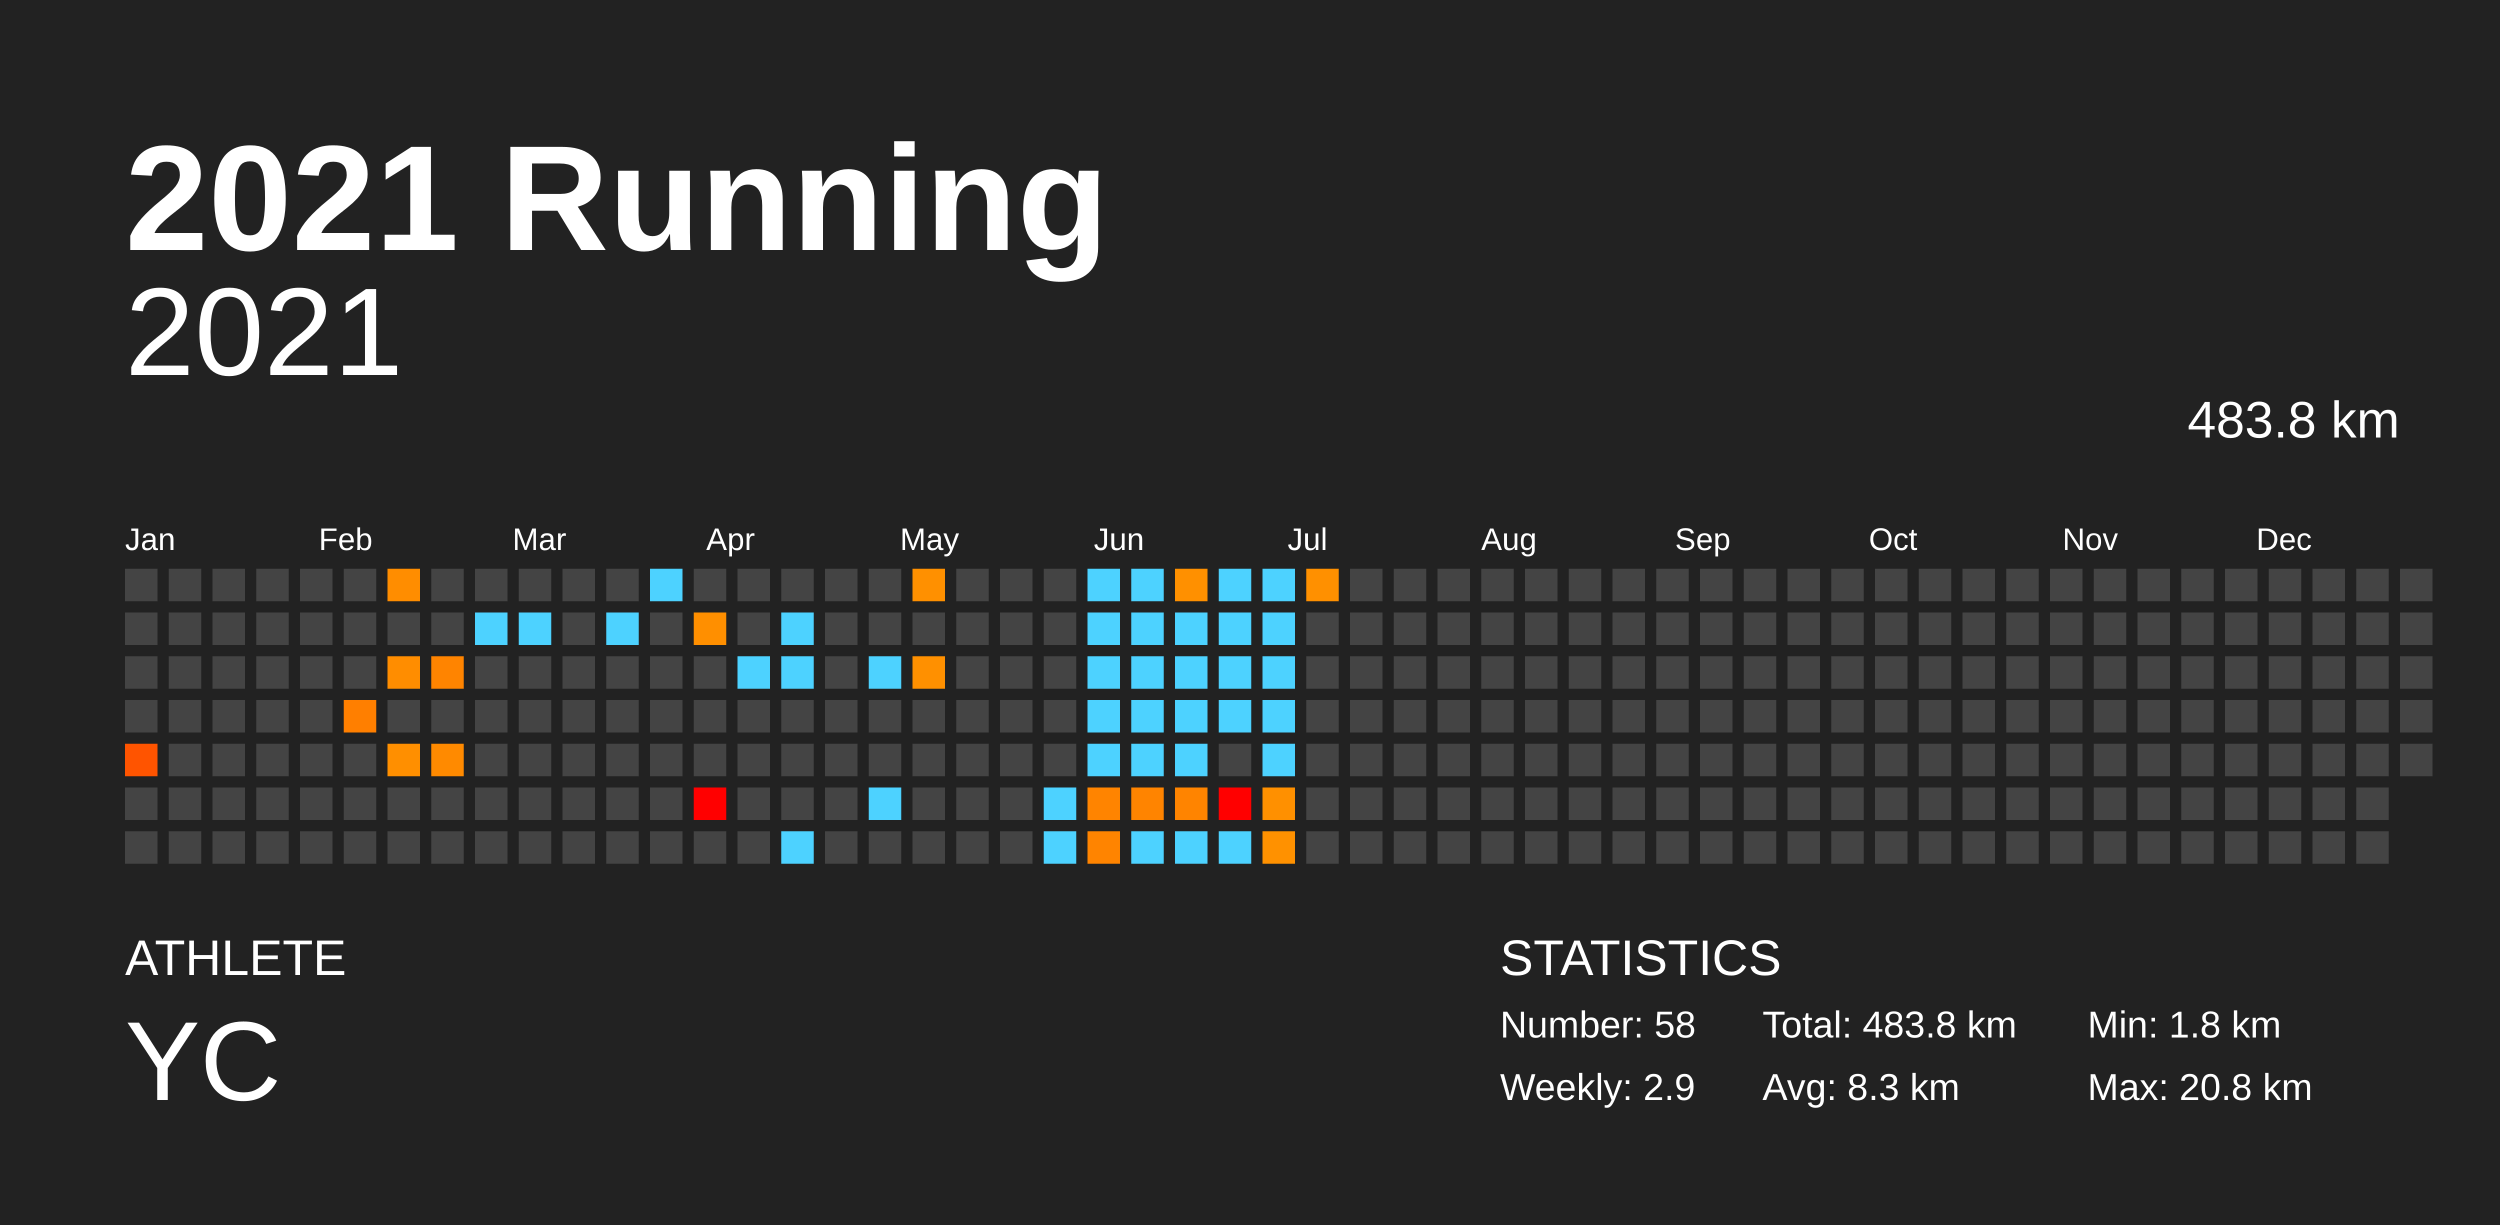
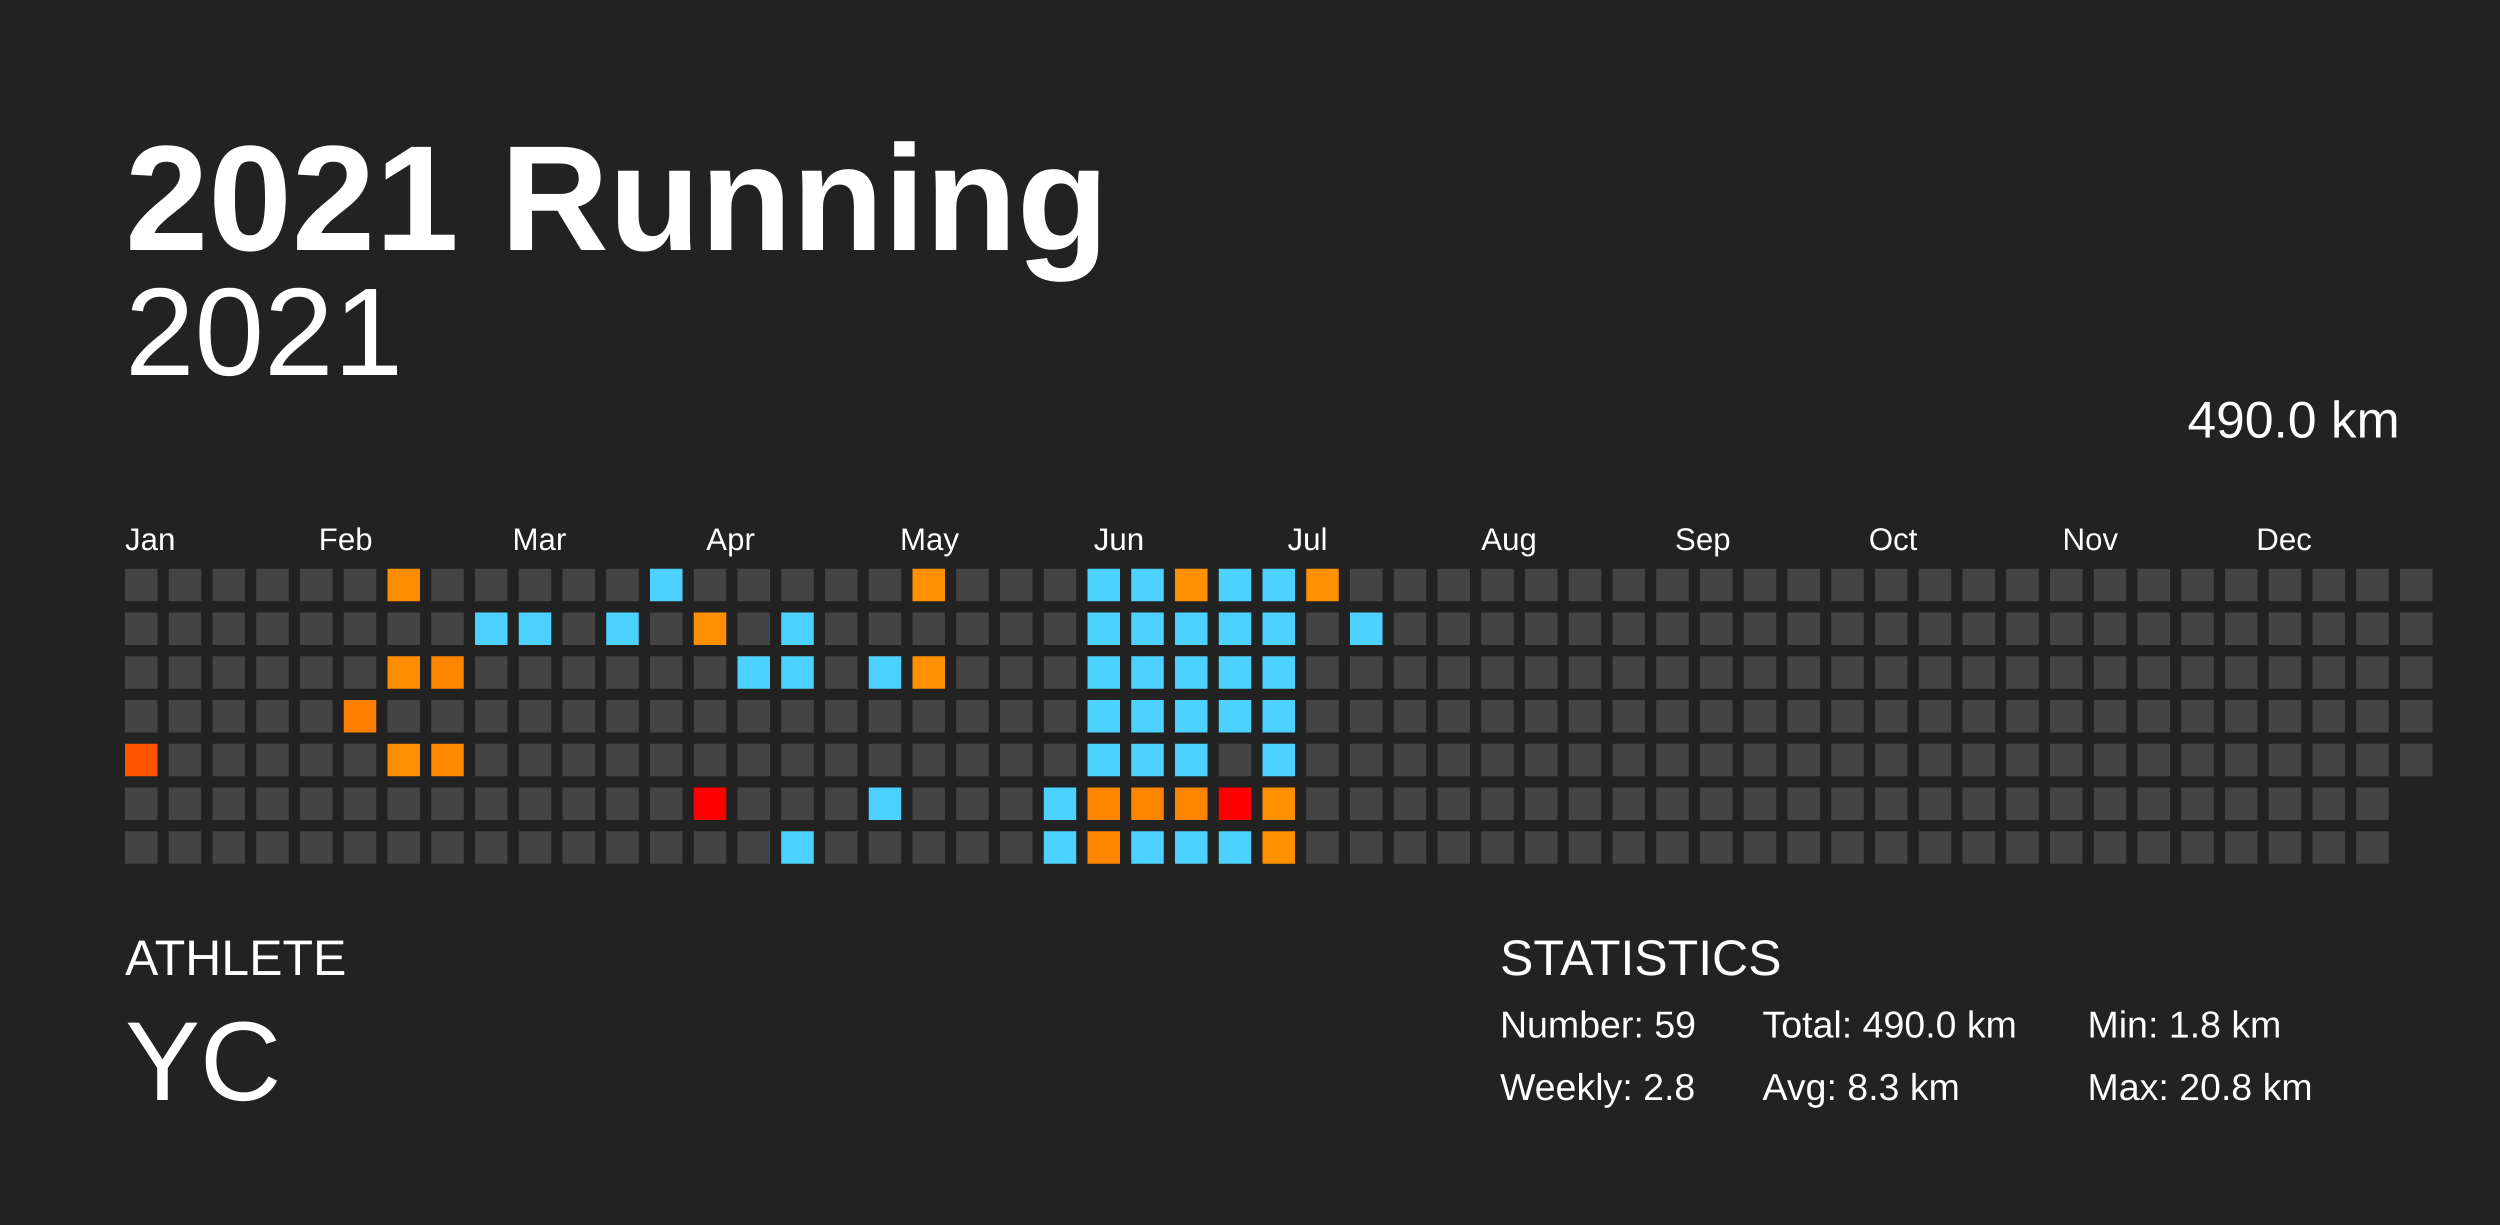
<svg xmlns="http://www.w3.org/2000/svg" baseProfile="full" height="98mm" version="1.1" viewBox="0,0,200,98" width="200mm">
  <defs />
  <rect fill="#222222" height="98" width="200" x="0" y="0" />
  <text fill="#FFFFFF" style="font-size:12px; font-family:Arial; font-weight:bold;" x="10" y="20">2021 Running</text>
  <text fill="#FFFFFF" style="font-size:4px; font-family:Arial" x="10" y="78">ATHLETE</text>
  <text fill="#FFFFFF" style="font-size:9px; font-family:Arial" x="10" y="88">YC</text>
  <text fill="#FFFFFF" style="font-size:4px; font-family:Arial" x="120" y="78">STATISTICS</text>
-   <text fill="#FFFFFF" style="font-size:3px; font-family:Arial" x="120" y="83">Number: 58</text>
-   <text fill="#FFFFFF" style="font-size:3px; font-family:Arial" x="120" y="88">Weekly: 2.9</text>
-   <text fill="#FFFFFF" style="font-size:3px; font-family:Arial" x="141" y="83">Total: 483.8 km</text>
+   <text fill="#FFFFFF" style="font-size:3px; font-family:Arial" x="120" y="83">Number: 59</text>
+   <text fill="#FFFFFF" style="font-size:3px; font-family:Arial" x="120" y="88">Weekly: 2.8</text>
+   <text fill="#FFFFFF" style="font-size:3px; font-family:Arial" x="141" y="83">Total: 490.0 km</text>
  <text fill="#FFFFFF" style="font-size:3px; font-family:Arial" x="141" y="88">Avg: 8.3 km</text>
  <text fill="#FFFFFF" style="font-size:3px; font-family:Arial" x="167" y="83">Min: 1.8 km</text>
  <text fill="#FFFFFF" style="font-size:3px; font-family:Arial" x="167" y="88">Max: 20.8 km</text>
  <text alignment-baseline="hanging" fill="#FFFFFF" style="font-size:10.0px; font-family:Arial;" x="10" y="30">2021</text>
-   <text alignment-baseline="hanging" fill="#FFFFFF" style="font-size:4.125px; font-family:Arial;" x="175" y="35">483.8 km</text>
+   <text alignment-baseline="hanging" fill="#FFFFFF" style="font-size:4.125px; font-family:Arial;" x="175" y="35">490.0 km</text>
  <text fill="#FFFFFF" style="font-size:2.5px; font-family:Arial" x="10.0" y="44">Jan</text>
  <text fill="#FFFFFF" style="font-size:2.5px; font-family:Arial" x="25.5" y="44">Feb</text>
  <text fill="#FFFFFF" style="font-size:2.5px; font-family:Arial" x="41.0" y="44">Mar</text>
  <text fill="#FFFFFF" style="font-size:2.5px; font-family:Arial" x="56.5" y="44">Apr</text>
  <text fill="#FFFFFF" style="font-size:2.5px; font-family:Arial" x="72.0" y="44">May</text>
  <text fill="#FFFFFF" style="font-size:2.5px; font-family:Arial" x="87.5" y="44">Jun</text>
  <text fill="#FFFFFF" style="font-size:2.5px; font-family:Arial" x="103.0" y="44">Jul</text>
  <text fill="#FFFFFF" style="font-size:2.5px; font-family:Arial" x="118.5" y="44">Aug</text>
  <text fill="#FFFFFF" style="font-size:2.5px; font-family:Arial" x="134.0" y="44">Sep</text>
  <text fill="#FFFFFF" style="font-size:2.5px; font-family:Arial" x="149.5" y="44">Oct</text>
  <text fill="#FFFFFF" style="font-size:2.5px; font-family:Arial" x="165.0" y="44">Nov</text>
  <text fill="#FFFFFF" style="font-size:2.5px; font-family:Arial" x="180.5" y="44">Dec</text>
  <rect fill="#444444" height="2.6" width="2.6" x="10.0" y="45.5" />
  <rect fill="#444444" height="2.6" width="2.6" x="10.0" y="49.0" />
  <rect fill="#444444" height="2.6" width="2.6" x="10.0" y="52.5" />
  <rect fill="#444444" height="2.6" width="2.6" x="10.0" y="56.0" />
  <rect fill="#ff5400" height="2.6" width="2.6" x="10.0" y="59.5" />
  <rect fill="#444444" height="2.6" width="2.6" x="10.0" y="63.0" />
  <rect fill="#444444" height="2.6" width="2.6" x="10.0" y="66.5" />
  <rect fill="#444444" height="2.6" width="2.6" x="13.5" y="45.5" />
  <rect fill="#444444" height="2.6" width="2.6" x="13.5" y="49.0" />
  <rect fill="#444444" height="2.6" width="2.6" x="13.5" y="52.5" />
  <rect fill="#444444" height="2.6" width="2.6" x="13.5" y="56.0" />
  <rect fill="#444444" height="2.6" width="2.6" x="13.5" y="59.5" />
  <rect fill="#444444" height="2.6" width="2.6" x="13.5" y="63.0" />
  <rect fill="#444444" height="2.6" width="2.6" x="13.5" y="66.5" />
  <rect fill="#444444" height="2.6" width="2.6" x="17.0" y="45.5" />
  <rect fill="#444444" height="2.6" width="2.6" x="17.0" y="49.0" />
  <rect fill="#444444" height="2.6" width="2.6" x="17.0" y="52.5" />
  <rect fill="#444444" height="2.6" width="2.6" x="17.0" y="56.0" />
  <rect fill="#444444" height="2.6" width="2.6" x="17.0" y="59.5" />
  <rect fill="#444444" height="2.6" width="2.6" x="17.0" y="63.0" />
  <rect fill="#444444" height="2.6" width="2.6" x="17.0" y="66.5" />
  <rect fill="#444444" height="2.6" width="2.6" x="20.5" y="45.5" />
  <rect fill="#444444" height="2.6" width="2.6" x="20.5" y="49.0" />
  <rect fill="#444444" height="2.6" width="2.6" x="20.5" y="52.5" />
  <rect fill="#444444" height="2.6" width="2.6" x="20.5" y="56.0" />
  <rect fill="#444444" height="2.6" width="2.6" x="20.5" y="59.5" />
  <rect fill="#444444" height="2.6" width="2.6" x="20.5" y="63.0" />
  <rect fill="#444444" height="2.6" width="2.6" x="20.5" y="66.5" />
  <rect fill="#444444" height="2.6" width="2.6" x="24.0" y="45.5" />
  <rect fill="#444444" height="2.6" width="2.6" x="24.0" y="49.0" />
  <rect fill="#444444" height="2.6" width="2.6" x="24.0" y="52.5" />
  <rect fill="#444444" height="2.6" width="2.6" x="24.0" y="56.0" />
  <rect fill="#444444" height="2.6" width="2.6" x="24.0" y="59.5" />
  <rect fill="#444444" height="2.6" width="2.6" x="24.0" y="63.0" />
  <rect fill="#444444" height="2.6" width="2.6" x="24.0" y="66.5" />
  <rect fill="#444444" height="2.6" width="2.6" x="27.5" y="45.5" />
  <rect fill="#444444" height="2.6" width="2.6" x="27.5" y="49.0" />
  <rect fill="#444444" height="2.6" width="2.6" x="27.5" y="52.5" />
  <rect fill="#ff7f00" height="2.6" width="2.6" x="27.5" y="56.0" />
  <rect fill="#444444" height="2.6" width="2.6" x="27.5" y="59.5" />
  <rect fill="#444444" height="2.6" width="2.6" x="27.5" y="63.0" />
  <rect fill="#444444" height="2.6" width="2.6" x="27.5" y="66.5" />
  <rect fill="#ff8d00" height="2.6" width="2.6" x="31.0" y="45.5" />
  <rect fill="#444444" height="2.6" width="2.6" x="31.0" y="49.0" />
  <rect fill="#ff8d00" height="2.6" width="2.6" x="31.0" y="52.5" />
  <rect fill="#444444" height="2.6" width="2.6" x="31.0" y="56.0" />
  <rect fill="#ff8f00" height="2.6" width="2.6" x="31.0" y="59.5" />
  <rect fill="#444444" height="2.6" width="2.6" x="31.0" y="63.0" />
  <rect fill="#444444" height="2.6" width="2.6" x="31.0" y="66.5" />
  <rect fill="#444444" height="2.6" width="2.6" x="34.5" y="45.5" />
  <rect fill="#444444" height="2.6" width="2.6" x="34.5" y="49.0" />
  <rect fill="#ff8400" height="2.6" width="2.6" x="34.5" y="52.5" />
  <rect fill="#444444" height="2.6" width="2.6" x="34.5" y="56.0" />
  <rect fill="#ff8a00" height="2.6" width="2.6" x="34.5" y="59.5" />
  <rect fill="#444444" height="2.6" width="2.6" x="34.5" y="63.0" />
  <rect fill="#444444" height="2.6" width="2.6" x="34.5" y="66.5" />
  <rect fill="#444444" height="2.6" width="2.6" x="38.0" y="45.5" />
  <rect fill="#4dd2ff" height="2.6" width="2.6" x="38.0" y="49.0" />
  <rect fill="#444444" height="2.6" width="2.6" x="38.0" y="52.5" />
  <rect fill="#444444" height="2.6" width="2.6" x="38.0" y="56.0" />
  <rect fill="#444444" height="2.6" width="2.6" x="38.0" y="59.5" />
  <rect fill="#444444" height="2.6" width="2.6" x="38.0" y="63.0" />
  <rect fill="#444444" height="2.6" width="2.6" x="38.0" y="66.5" />
  <rect fill="#444444" height="2.6" width="2.6" x="41.5" y="45.5" />
  <rect fill="#4dd2ff" height="2.6" width="2.6" x="41.5" y="49.0" />
  <rect fill="#444444" height="2.6" width="2.6" x="41.5" y="52.5" />
  <rect fill="#444444" height="2.6" width="2.6" x="41.5" y="56.0" />
  <rect fill="#444444" height="2.6" width="2.6" x="41.5" y="59.5" />
  <rect fill="#444444" height="2.6" width="2.6" x="41.5" y="63.0" />
  <rect fill="#444444" height="2.6" width="2.6" x="41.5" y="66.5" />
  <rect fill="#444444" height="2.6" width="2.6" x="45.0" y="45.5" />
  <rect fill="#444444" height="2.6" width="2.6" x="45.0" y="49.0" />
  <rect fill="#444444" height="2.6" width="2.6" x="45.0" y="52.5" />
  <rect fill="#444444" height="2.6" width="2.6" x="45.0" y="56.0" />
  <rect fill="#444444" height="2.6" width="2.6" x="45.0" y="59.5" />
  <rect fill="#444444" height="2.6" width="2.6" x="45.0" y="63.0" />
  <rect fill="#444444" height="2.6" width="2.6" x="45.0" y="66.5" />
  <rect fill="#444444" height="2.6" width="2.6" x="48.5" y="45.5" />
  <rect fill="#4dd2ff" height="2.6" width="2.6" x="48.5" y="49.0" />
  <rect fill="#444444" height="2.6" width="2.6" x="48.5" y="52.5" />
  <rect fill="#444444" height="2.6" width="2.6" x="48.5" y="56.0" />
  <rect fill="#444444" height="2.6" width="2.6" x="48.5" y="59.5" />
  <rect fill="#444444" height="2.6" width="2.6" x="48.5" y="63.0" />
  <rect fill="#444444" height="2.6" width="2.6" x="48.5" y="66.5" />
  <rect fill="#4dd2ff" height="2.6" width="2.6" x="52.0" y="45.5" />
  <rect fill="#444444" height="2.6" width="2.6" x="52.0" y="49.0" />
  <rect fill="#444444" height="2.6" width="2.6" x="52.0" y="52.5" />
  <rect fill="#444444" height="2.6" width="2.6" x="52.0" y="56.0" />
  <rect fill="#444444" height="2.6" width="2.6" x="52.0" y="59.5" />
  <rect fill="#444444" height="2.6" width="2.6" x="52.0" y="63.0" />
  <rect fill="#444444" height="2.6" width="2.6" x="52.0" y="66.5" />
  <rect fill="#444444" height="2.6" width="2.6" x="55.5" y="45.5" />
  <rect fill="#ff8f00" height="2.6" width="2.6" x="55.5" y="49.0" />
  <rect fill="#444444" height="2.6" width="2.6" x="55.5" y="52.5" />
  <rect fill="#444444" height="2.6" width="2.6" x="55.5" y="56.0" />
  <rect fill="#444444" height="2.6" width="2.6" x="55.5" y="59.5" />
  <rect fill="red" height="2.6" width="2.6" x="55.5" y="63.0" />
  <rect fill="#444444" height="2.6" width="2.6" x="55.5" y="66.5" />
  <rect fill="#444444" height="2.6" width="2.6" x="59.0" y="45.5" />
  <rect fill="#444444" height="2.6" width="2.6" x="59.0" y="49.0" />
  <rect fill="#4dd2ff" height="2.6" width="2.6" x="59.0" y="52.5" />
  <rect fill="#444444" height="2.6" width="2.6" x="59.0" y="56.0" />
  <rect fill="#444444" height="2.6" width="2.6" x="59.0" y="59.5" />
  <rect fill="#444444" height="2.6" width="2.6" x="59.0" y="63.0" />
  <rect fill="#444444" height="2.6" width="2.6" x="59.0" y="66.5" />
  <rect fill="#444444" height="2.6" width="2.6" x="62.5" y="45.5" />
  <rect fill="#4dd2ff" height="2.6" width="2.6" x="62.5" y="49.0" />
  <rect fill="#4dd2ff" height="2.6" width="2.6" x="62.5" y="52.5" />
  <rect fill="#444444" height="2.6" width="2.6" x="62.5" y="56.0" />
  <rect fill="#444444" height="2.6" width="2.6" x="62.5" y="59.5" />
  <rect fill="#444444" height="2.6" width="2.6" x="62.5" y="63.0" />
  <rect fill="#4dd2ff" height="2.6" width="2.6" x="62.5" y="66.5" />
  <rect fill="#444444" height="2.6" width="2.6" x="66.0" y="45.5" />
  <rect fill="#444444" height="2.6" width="2.6" x="66.0" y="49.0" />
  <rect fill="#444444" height="2.6" width="2.6" x="66.0" y="52.5" />
  <rect fill="#444444" height="2.6" width="2.6" x="66.0" y="56.0" />
  <rect fill="#444444" height="2.6" width="2.6" x="66.0" y="59.5" />
  <rect fill="#444444" height="2.6" width="2.6" x="66.0" y="63.0" />
  <rect fill="#444444" height="2.6" width="2.6" x="66.0" y="66.5" />
  <rect fill="#444444" height="2.6" width="2.6" x="69.5" y="45.5" />
  <rect fill="#444444" height="2.6" width="2.6" x="69.5" y="49.0" />
  <rect fill="#4dd2ff" height="2.6" width="2.6" x="69.5" y="52.5" />
  <rect fill="#444444" height="2.6" width="2.6" x="69.5" y="56.0" />
  <rect fill="#444444" height="2.6" width="2.6" x="69.5" y="59.5" />
  <rect fill="#4dd2ff" height="2.6" width="2.6" x="69.5" y="63.0" />
  <rect fill="#444444" height="2.6" width="2.6" x="69.5" y="66.5" />
  <rect fill="#ff9000" height="2.6" width="2.6" x="73.0" y="45.5" />
  <rect fill="#444444" height="2.6" width="2.6" x="73.0" y="49.0" />
  <rect fill="#ff9000" height="2.6" width="2.6" x="73.0" y="52.5" />
  <rect fill="#444444" height="2.6" width="2.6" x="73.0" y="56.0" />
  <rect fill="#444444" height="2.6" width="2.6" x="73.0" y="59.5" />
  <rect fill="#444444" height="2.6" width="2.6" x="73.0" y="63.0" />
  <rect fill="#444444" height="2.6" width="2.6" x="73.0" y="66.5" />
  <rect fill="#444444" height="2.6" width="2.6" x="76.5" y="45.5" />
  <rect fill="#444444" height="2.6" width="2.6" x="76.5" y="49.0" />
  <rect fill="#444444" height="2.6" width="2.6" x="76.5" y="52.5" />
  <rect fill="#444444" height="2.6" width="2.6" x="76.5" y="56.0" />
  <rect fill="#444444" height="2.6" width="2.6" x="76.5" y="59.5" />
  <rect fill="#444444" height="2.6" width="2.6" x="76.5" y="63.0" />
  <rect fill="#444444" height="2.6" width="2.6" x="76.5" y="66.5" />
  <rect fill="#444444" height="2.6" width="2.6" x="80.0" y="45.5" />
  <rect fill="#444444" height="2.6" width="2.6" x="80.0" y="49.0" />
  <rect fill="#444444" height="2.6" width="2.6" x="80.0" y="52.5" />
  <rect fill="#444444" height="2.6" width="2.6" x="80.0" y="56.0" />
  <rect fill="#444444" height="2.6" width="2.6" x="80.0" y="59.5" />
  <rect fill="#444444" height="2.6" width="2.6" x="80.0" y="63.0" />
  <rect fill="#444444" height="2.6" width="2.6" x="80.0" y="66.5" />
  <rect fill="#444444" height="2.6" width="2.6" x="83.5" y="45.5" />
  <rect fill="#444444" height="2.6" width="2.6" x="83.5" y="49.0" />
  <rect fill="#444444" height="2.6" width="2.6" x="83.5" y="52.5" />
  <rect fill="#444444" height="2.6" width="2.6" x="83.5" y="56.0" />
  <rect fill="#444444" height="2.6" width="2.6" x="83.5" y="59.5" />
  <rect fill="#4dd2ff" height="2.6" width="2.6" x="83.5" y="63.0" />
  <rect fill="#4dd2ff" height="2.6" width="2.6" x="83.5" y="66.5" />
  <rect fill="#4dd2ff" height="2.6" width="2.6" x="87.0" y="45.5" />
  <rect fill="#4dd2ff" height="2.6" width="2.6" x="87.0" y="49.0" />
  <rect fill="#4dd2ff" height="2.6" width="2.6" x="87.0" y="52.5" />
  <rect fill="#4dd2ff" height="2.6" width="2.6" x="87.0" y="56.0" />
  <rect fill="#4dd2ff" height="2.6" width="2.6" x="87.0" y="59.5" />
  <rect fill="#ff8400" height="2.6" width="2.6" x="87.0" y="63.0" />
  <rect fill="#ff8400" height="2.6" width="2.6" x="87.0" y="66.5" />
  <rect fill="#4dd2ff" height="2.6" width="2.6" x="90.5" y="45.5" />
  <rect fill="#4dd2ff" height="2.6" width="2.6" x="90.5" y="49.0" />
  <rect fill="#4dd2ff" height="2.6" width="2.6" x="90.5" y="52.5" />
  <rect fill="#4dd2ff" height="2.6" width="2.6" x="90.5" y="56.0" />
  <rect fill="#4dd2ff" height="2.6" width="2.6" x="90.5" y="59.5" />
  <rect fill="#ff8400" height="2.6" width="2.6" x="90.5" y="63.0" />
  <rect fill="#4dd2ff" height="2.6" width="2.6" x="90.5" y="66.5" />
  <rect fill="#ff9000" height="2.6" width="2.6" x="94.0" y="45.5" />
  <rect fill="#4dd2ff" height="2.6" width="2.6" x="94.0" y="49.0" />
  <rect fill="#4dd2ff" height="2.6" width="2.6" x="94.0" y="52.5" />
  <rect fill="#4dd2ff" height="2.6" width="2.6" x="94.0" y="56.0" />
  <rect fill="#4dd2ff" height="2.6" width="2.6" x="94.0" y="59.5" />
  <rect fill="#ff8400" height="2.6" width="2.6" x="94.0" y="63.0" />
  <rect fill="#4dd2ff" height="2.6" width="2.6" x="94.0" y="66.5" />
  <rect fill="#4dd2ff" height="2.6" width="2.6" x="97.5" y="45.5" />
  <rect fill="#4dd2ff" height="2.6" width="2.6" x="97.5" y="49.0" />
  <rect fill="#4dd2ff" height="2.6" width="2.6" x="97.5" y="52.5" />
  <rect fill="#4dd2ff" height="2.6" width="2.6" x="97.5" y="56.0" />
  <rect fill="#444444" height="2.6" width="2.6" x="97.5" y="59.5" />
  <rect fill="red" height="2.6" width="2.6" x="97.5" y="63.0" />
  <rect fill="#4dd2ff" height="2.6" width="2.6" x="97.5" y="66.5" />
  <rect fill="#4dd2ff" height="2.6" width="2.6" x="101.0" y="45.5" />
  <rect fill="#4dd2ff" height="2.6" width="2.6" x="101.0" y="49.0" />
  <rect fill="#4dd2ff" height="2.6" width="2.6" x="101.0" y="52.5" />
  <rect fill="#4dd2ff" height="2.6" width="2.6" x="101.0" y="56.0" />
  <rect fill="#4dd2ff" height="2.6" width="2.6" x="101.0" y="59.5" />
  <rect fill="#ff9000" height="2.6" width="2.6" x="101.0" y="63.0" />
  <rect fill="#ff9100" height="2.6" width="2.6" x="101.0" y="66.5" />
  <rect fill="#ff9000" height="2.6" width="2.6" x="104.5" y="45.5" />
  <rect fill="#444444" height="2.6" width="2.6" x="104.5" y="49.0" />
  <rect fill="#444444" height="2.6" width="2.6" x="104.5" y="52.5" />
  <rect fill="#444444" height="2.6" width="2.6" x="104.5" y="56.0" />
  <rect fill="#444444" height="2.6" width="2.6" x="104.5" y="59.5" />
  <rect fill="#444444" height="2.6" width="2.6" x="104.5" y="63.0" />
  <rect fill="#444444" height="2.6" width="2.6" x="104.5" y="66.5" />
  <rect fill="#444444" height="2.6" width="2.6" x="108.0" y="45.5" />
-   <rect fill="#444444" height="2.6" width="2.6" x="108.0" y="49.0" />
+   <rect fill="#4dd2ff" height="2.6" width="2.6" x="108.0" y="49.0" />
  <rect fill="#444444" height="2.6" width="2.6" x="108.0" y="52.5" />
  <rect fill="#444444" height="2.6" width="2.6" x="108.0" y="56.0" />
  <rect fill="#444444" height="2.6" width="2.6" x="108.0" y="59.5" />
  <rect fill="#444444" height="2.6" width="2.6" x="108.0" y="63.0" />
  <rect fill="#444444" height="2.6" width="2.6" x="108.0" y="66.5" />
  <rect fill="#444444" height="2.6" width="2.6" x="111.5" y="45.5" />
  <rect fill="#444444" height="2.6" width="2.6" x="111.5" y="49.0" />
  <rect fill="#444444" height="2.6" width="2.6" x="111.5" y="52.5" />
  <rect fill="#444444" height="2.6" width="2.6" x="111.5" y="56.0" />
  <rect fill="#444444" height="2.6" width="2.6" x="111.5" y="59.5" />
  <rect fill="#444444" height="2.6" width="2.6" x="111.5" y="63.0" />
  <rect fill="#444444" height="2.6" width="2.6" x="111.5" y="66.5" />
  <rect fill="#444444" height="2.6" width="2.6" x="115.0" y="45.5" />
  <rect fill="#444444" height="2.6" width="2.6" x="115.0" y="49.0" />
  <rect fill="#444444" height="2.6" width="2.6" x="115.0" y="52.5" />
  <rect fill="#444444" height="2.6" width="2.6" x="115.0" y="56.0" />
  <rect fill="#444444" height="2.6" width="2.6" x="115.0" y="59.5" />
  <rect fill="#444444" height="2.6" width="2.6" x="115.0" y="63.0" />
  <rect fill="#444444" height="2.6" width="2.6" x="115.0" y="66.5" />
  <rect fill="#444444" height="2.6" width="2.6" x="118.5" y="45.5" />
  <rect fill="#444444" height="2.6" width="2.6" x="118.5" y="49.0" />
  <rect fill="#444444" height="2.6" width="2.6" x="118.5" y="52.5" />
  <rect fill="#444444" height="2.6" width="2.6" x="118.5" y="56.0" />
  <rect fill="#444444" height="2.6" width="2.6" x="118.5" y="59.5" />
  <rect fill="#444444" height="2.6" width="2.6" x="118.5" y="63.0" />
  <rect fill="#444444" height="2.6" width="2.6" x="118.5" y="66.5" />
  <rect fill="#444444" height="2.6" width="2.6" x="122.0" y="45.5" />
  <rect fill="#444444" height="2.6" width="2.6" x="122.0" y="49.0" />
  <rect fill="#444444" height="2.6" width="2.6" x="122.0" y="52.5" />
  <rect fill="#444444" height="2.6" width="2.6" x="122.0" y="56.0" />
  <rect fill="#444444" height="2.6" width="2.6" x="122.0" y="59.5" />
  <rect fill="#444444" height="2.6" width="2.6" x="122.0" y="63.0" />
  <rect fill="#444444" height="2.6" width="2.6" x="122.0" y="66.5" />
  <rect fill="#444444" height="2.6" width="2.6" x="125.5" y="45.5" />
  <rect fill="#444444" height="2.6" width="2.6" x="125.5" y="49.0" />
  <rect fill="#444444" height="2.6" width="2.6" x="125.5" y="52.5" />
  <rect fill="#444444" height="2.6" width="2.6" x="125.5" y="56.0" />
  <rect fill="#444444" height="2.6" width="2.6" x="125.5" y="59.5" />
  <rect fill="#444444" height="2.6" width="2.6" x="125.5" y="63.0" />
  <rect fill="#444444" height="2.6" width="2.6" x="125.5" y="66.5" />
  <rect fill="#444444" height="2.6" width="2.6" x="129.0" y="45.5" />
  <rect fill="#444444" height="2.6" width="2.6" x="129.0" y="49.0" />
  <rect fill="#444444" height="2.6" width="2.6" x="129.0" y="52.5" />
  <rect fill="#444444" height="2.6" width="2.6" x="129.0" y="56.0" />
  <rect fill="#444444" height="2.6" width="2.6" x="129.0" y="59.5" />
  <rect fill="#444444" height="2.6" width="2.6" x="129.0" y="63.0" />
  <rect fill="#444444" height="2.6" width="2.6" x="129.0" y="66.5" />
  <rect fill="#444444" height="2.6" width="2.6" x="132.5" y="45.5" />
  <rect fill="#444444" height="2.6" width="2.6" x="132.5" y="49.0" />
  <rect fill="#444444" height="2.6" width="2.6" x="132.5" y="52.5" />
  <rect fill="#444444" height="2.6" width="2.6" x="132.5" y="56.0" />
  <rect fill="#444444" height="2.6" width="2.6" x="132.5" y="59.5" />
  <rect fill="#444444" height="2.6" width="2.6" x="132.5" y="63.0" />
  <rect fill="#444444" height="2.6" width="2.6" x="132.5" y="66.5" />
  <rect fill="#444444" height="2.6" width="2.6" x="136.0" y="45.5" />
  <rect fill="#444444" height="2.6" width="2.6" x="136.0" y="49.0" />
  <rect fill="#444444" height="2.6" width="2.6" x="136.0" y="52.5" />
  <rect fill="#444444" height="2.6" width="2.6" x="136.0" y="56.0" />
  <rect fill="#444444" height="2.6" width="2.6" x="136.0" y="59.5" />
  <rect fill="#444444" height="2.6" width="2.6" x="136.0" y="63.0" />
  <rect fill="#444444" height="2.6" width="2.6" x="136.0" y="66.5" />
  <rect fill="#444444" height="2.6" width="2.6" x="139.5" y="45.5" />
  <rect fill="#444444" height="2.6" width="2.6" x="139.5" y="49.0" />
  <rect fill="#444444" height="2.6" width="2.6" x="139.5" y="52.5" />
  <rect fill="#444444" height="2.6" width="2.6" x="139.5" y="56.0" />
  <rect fill="#444444" height="2.6" width="2.6" x="139.5" y="59.5" />
  <rect fill="#444444" height="2.6" width="2.6" x="139.5" y="63.0" />
  <rect fill="#444444" height="2.6" width="2.6" x="139.5" y="66.5" />
  <rect fill="#444444" height="2.6" width="2.6" x="143.0" y="45.5" />
  <rect fill="#444444" height="2.6" width="2.6" x="143.0" y="49.0" />
  <rect fill="#444444" height="2.6" width="2.6" x="143.0" y="52.5" />
  <rect fill="#444444" height="2.6" width="2.6" x="143.0" y="56.0" />
  <rect fill="#444444" height="2.6" width="2.6" x="143.0" y="59.5" />
  <rect fill="#444444" height="2.6" width="2.6" x="143.0" y="63.0" />
  <rect fill="#444444" height="2.6" width="2.6" x="143.0" y="66.5" />
  <rect fill="#444444" height="2.6" width="2.6" x="146.5" y="45.5" />
  <rect fill="#444444" height="2.6" width="2.6" x="146.5" y="49.0" />
  <rect fill="#444444" height="2.6" width="2.6" x="146.5" y="52.5" />
  <rect fill="#444444" height="2.6" width="2.6" x="146.5" y="56.0" />
  <rect fill="#444444" height="2.6" width="2.6" x="146.5" y="59.5" />
  <rect fill="#444444" height="2.6" width="2.6" x="146.5" y="63.0" />
  <rect fill="#444444" height="2.6" width="2.6" x="146.5" y="66.5" />
  <rect fill="#444444" height="2.6" width="2.6" x="150.0" y="45.5" />
  <rect fill="#444444" height="2.6" width="2.6" x="150.0" y="49.0" />
  <rect fill="#444444" height="2.6" width="2.6" x="150.0" y="52.5" />
  <rect fill="#444444" height="2.6" width="2.6" x="150.0" y="56.0" />
  <rect fill="#444444" height="2.6" width="2.6" x="150.0" y="59.5" />
  <rect fill="#444444" height="2.6" width="2.6" x="150.0" y="63.0" />
  <rect fill="#444444" height="2.6" width="2.6" x="150.0" y="66.5" />
  <rect fill="#444444" height="2.6" width="2.6" x="153.5" y="45.5" />
  <rect fill="#444444" height="2.6" width="2.6" x="153.5" y="49.0" />
  <rect fill="#444444" height="2.6" width="2.6" x="153.5" y="52.5" />
  <rect fill="#444444" height="2.6" width="2.6" x="153.5" y="56.0" />
  <rect fill="#444444" height="2.6" width="2.6" x="153.5" y="59.5" />
  <rect fill="#444444" height="2.6" width="2.6" x="153.5" y="63.0" />
  <rect fill="#444444" height="2.6" width="2.6" x="153.5" y="66.5" />
  <rect fill="#444444" height="2.6" width="2.6" x="157.0" y="45.5" />
  <rect fill="#444444" height="2.6" width="2.6" x="157.0" y="49.0" />
  <rect fill="#444444" height="2.6" width="2.6" x="157.0" y="52.5" />
  <rect fill="#444444" height="2.6" width="2.6" x="157.0" y="56.0" />
  <rect fill="#444444" height="2.6" width="2.6" x="157.0" y="59.5" />
  <rect fill="#444444" height="2.6" width="2.6" x="157.0" y="63.0" />
  <rect fill="#444444" height="2.6" width="2.6" x="157.0" y="66.5" />
  <rect fill="#444444" height="2.6" width="2.6" x="160.5" y="45.5" />
  <rect fill="#444444" height="2.6" width="2.6" x="160.5" y="49.0" />
  <rect fill="#444444" height="2.6" width="2.6" x="160.5" y="52.5" />
  <rect fill="#444444" height="2.6" width="2.6" x="160.5" y="56.0" />
  <rect fill="#444444" height="2.6" width="2.6" x="160.5" y="59.5" />
  <rect fill="#444444" height="2.6" width="2.6" x="160.5" y="63.0" />
  <rect fill="#444444" height="2.6" width="2.6" x="160.5" y="66.5" />
  <rect fill="#444444" height="2.6" width="2.6" x="164.0" y="45.5" />
  <rect fill="#444444" height="2.6" width="2.6" x="164.0" y="49.0" />
  <rect fill="#444444" height="2.6" width="2.6" x="164.0" y="52.5" />
  <rect fill="#444444" height="2.6" width="2.6" x="164.0" y="56.0" />
  <rect fill="#444444" height="2.6" width="2.6" x="164.0" y="59.5" />
  <rect fill="#444444" height="2.6" width="2.6" x="164.0" y="63.0" />
  <rect fill="#444444" height="2.6" width="2.6" x="164.0" y="66.5" />
  <rect fill="#444444" height="2.6" width="2.6" x="167.5" y="45.5" />
  <rect fill="#444444" height="2.6" width="2.6" x="167.5" y="49.0" />
  <rect fill="#444444" height="2.6" width="2.6" x="167.5" y="52.5" />
  <rect fill="#444444" height="2.6" width="2.6" x="167.5" y="56.0" />
  <rect fill="#444444" height="2.6" width="2.6" x="167.5" y="59.5" />
  <rect fill="#444444" height="2.6" width="2.6" x="167.5" y="63.0" />
  <rect fill="#444444" height="2.6" width="2.6" x="167.5" y="66.5" />
  <rect fill="#444444" height="2.6" width="2.6" x="171.0" y="45.5" />
  <rect fill="#444444" height="2.6" width="2.6" x="171.0" y="49.0" />
  <rect fill="#444444" height="2.6" width="2.6" x="171.0" y="52.5" />
  <rect fill="#444444" height="2.6" width="2.6" x="171.0" y="56.0" />
  <rect fill="#444444" height="2.6" width="2.6" x="171.0" y="59.5" />
  <rect fill="#444444" height="2.6" width="2.6" x="171.0" y="63.0" />
  <rect fill="#444444" height="2.6" width="2.6" x="171.0" y="66.5" />
  <rect fill="#444444" height="2.6" width="2.6" x="174.5" y="45.5" />
  <rect fill="#444444" height="2.6" width="2.6" x="174.5" y="49.0" />
  <rect fill="#444444" height="2.6" width="2.6" x="174.5" y="52.5" />
  <rect fill="#444444" height="2.6" width="2.6" x="174.5" y="56.0" />
  <rect fill="#444444" height="2.6" width="2.6" x="174.5" y="59.5" />
  <rect fill="#444444" height="2.6" width="2.6" x="174.5" y="63.0" />
  <rect fill="#444444" height="2.6" width="2.6" x="174.5" y="66.5" />
  <rect fill="#444444" height="2.6" width="2.6" x="178.0" y="45.5" />
  <rect fill="#444444" height="2.6" width="2.6" x="178.0" y="49.0" />
  <rect fill="#444444" height="2.6" width="2.6" x="178.0" y="52.5" />
  <rect fill="#444444" height="2.6" width="2.6" x="178.0" y="56.0" />
  <rect fill="#444444" height="2.6" width="2.6" x="178.0" y="59.5" />
  <rect fill="#444444" height="2.6" width="2.6" x="178.0" y="63.0" />
  <rect fill="#444444" height="2.6" width="2.6" x="178.0" y="66.5" />
  <rect fill="#444444" height="2.6" width="2.6" x="181.5" y="45.5" />
  <rect fill="#444444" height="2.6" width="2.6" x="181.5" y="49.0" />
  <rect fill="#444444" height="2.6" width="2.6" x="181.5" y="52.5" />
  <rect fill="#444444" height="2.6" width="2.6" x="181.5" y="56.0" />
  <rect fill="#444444" height="2.6" width="2.6" x="181.5" y="59.5" />
  <rect fill="#444444" height="2.6" width="2.6" x="181.5" y="63.0" />
  <rect fill="#444444" height="2.6" width="2.6" x="181.5" y="66.5" />
  <rect fill="#444444" height="2.6" width="2.6" x="185.0" y="45.5" />
  <rect fill="#444444" height="2.6" width="2.6" x="185.0" y="49.0" />
  <rect fill="#444444" height="2.6" width="2.6" x="185.0" y="52.5" />
  <rect fill="#444444" height="2.6" width="2.6" x="185.0" y="56.0" />
  <rect fill="#444444" height="2.6" width="2.6" x="185.0" y="59.5" />
  <rect fill="#444444" height="2.6" width="2.6" x="185.0" y="63.0" />
  <rect fill="#444444" height="2.6" width="2.6" x="185.0" y="66.5" />
  <rect fill="#444444" height="2.6" width="2.6" x="188.5" y="45.5" />
  <rect fill="#444444" height="2.6" width="2.6" x="188.5" y="49.0" />
  <rect fill="#444444" height="2.6" width="2.6" x="188.5" y="52.5" />
  <rect fill="#444444" height="2.6" width="2.6" x="188.5" y="56.0" />
  <rect fill="#444444" height="2.6" width="2.6" x="188.5" y="59.5" />
  <rect fill="#444444" height="2.6" width="2.6" x="188.5" y="63.0" />
  <rect fill="#444444" height="2.6" width="2.6" x="188.5" y="66.5" />
  <rect fill="#444444" height="2.6" width="2.6" x="192.0" y="45.5" />
  <rect fill="#444444" height="2.6" width="2.6" x="192.0" y="49.0" />
  <rect fill="#444444" height="2.6" width="2.6" x="192.0" y="52.5" />
  <rect fill="#444444" height="2.6" width="2.6" x="192.0" y="56.0" />
  <rect fill="#444444" height="2.6" width="2.6" x="192.0" y="59.5" />
</svg>
